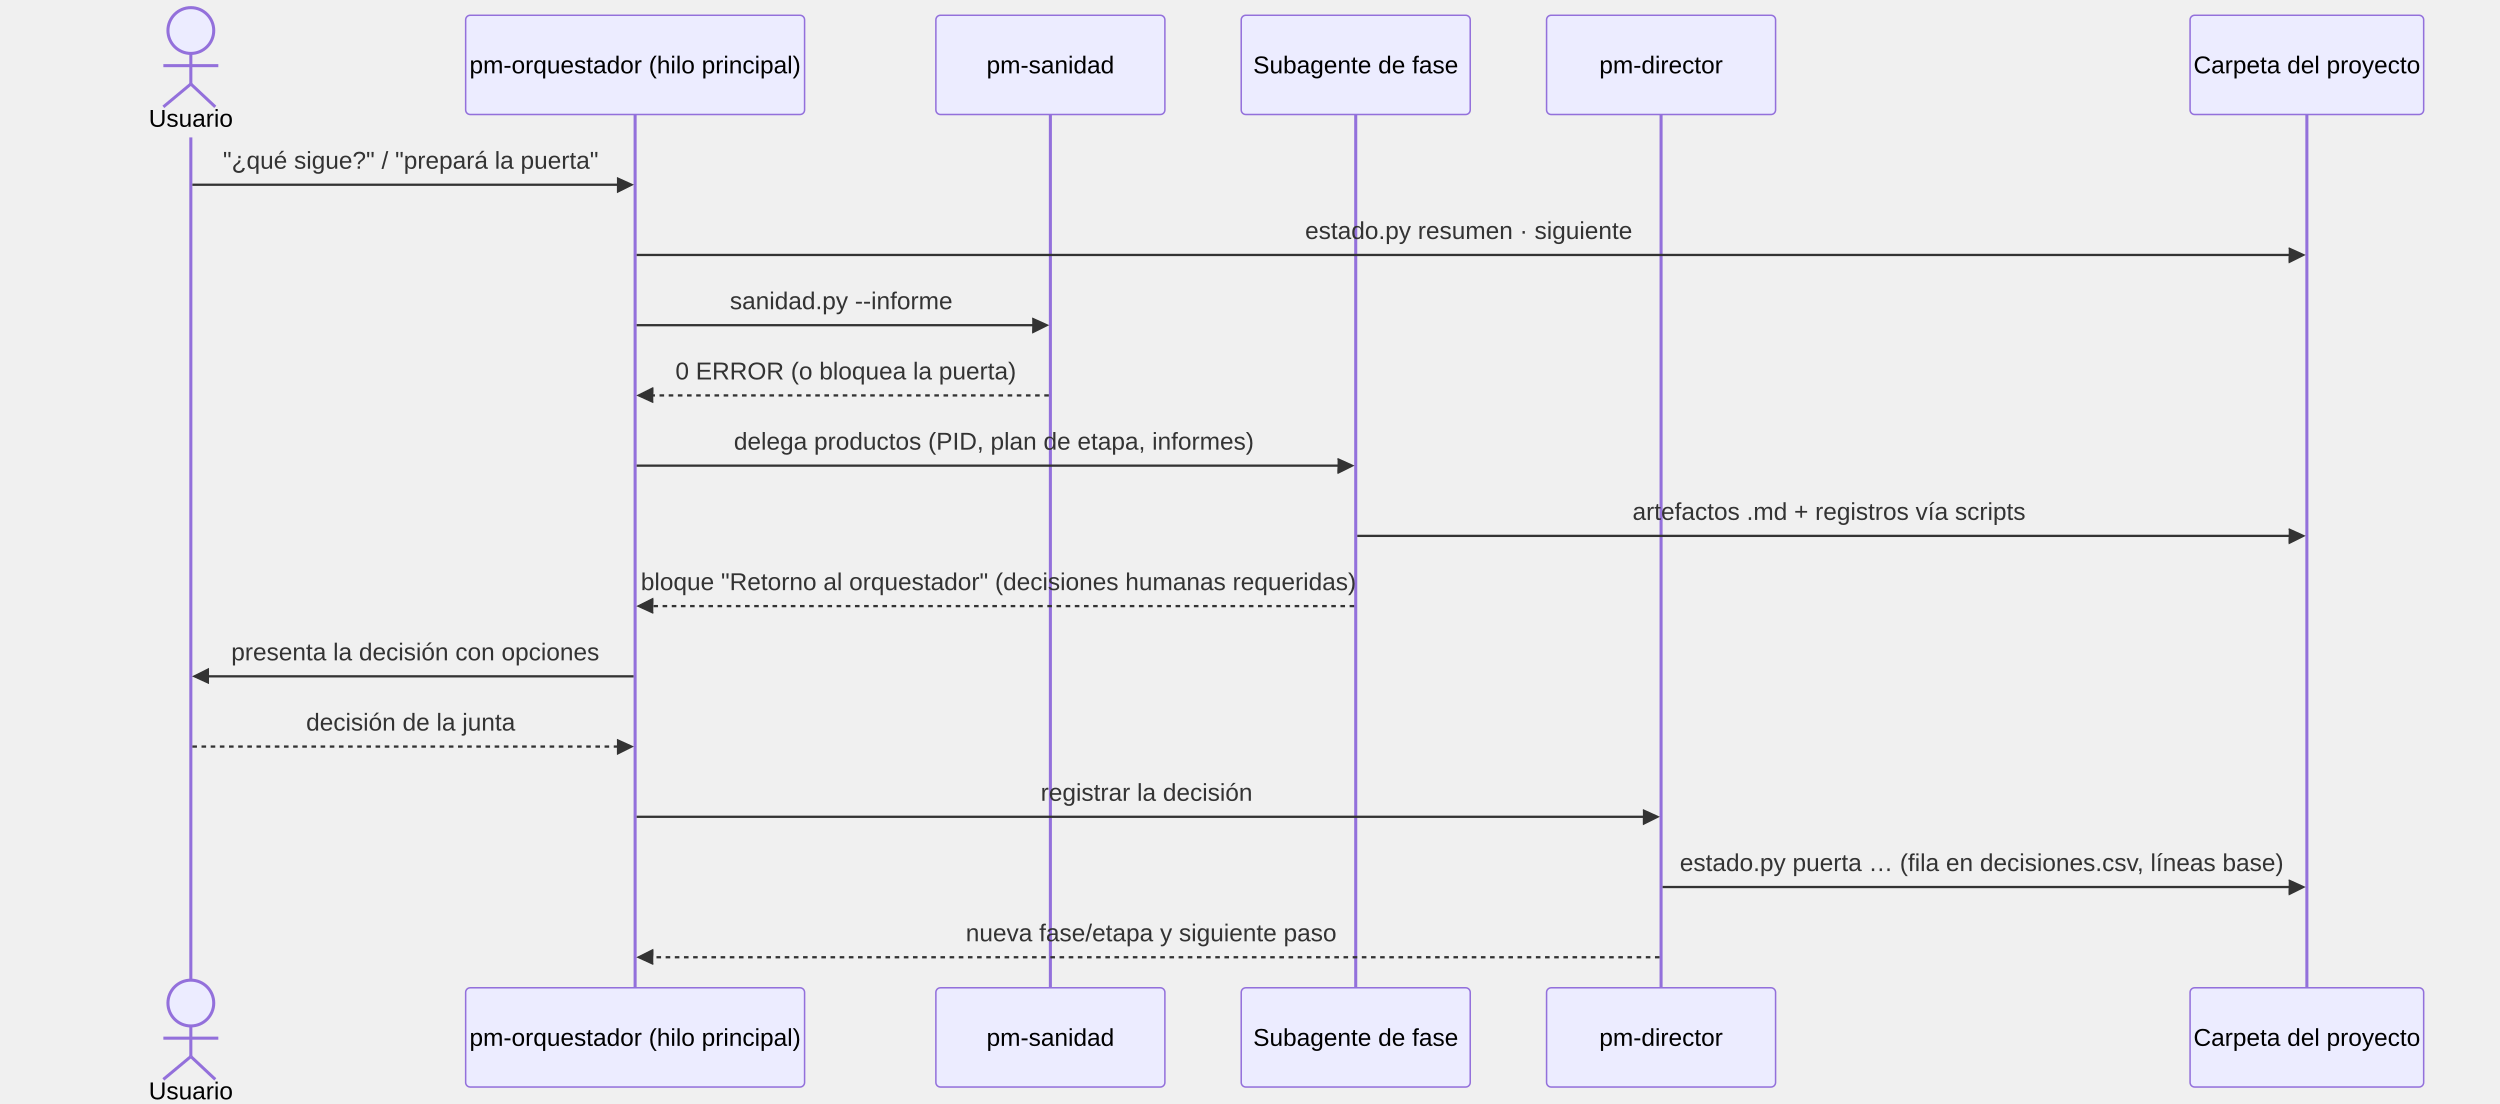
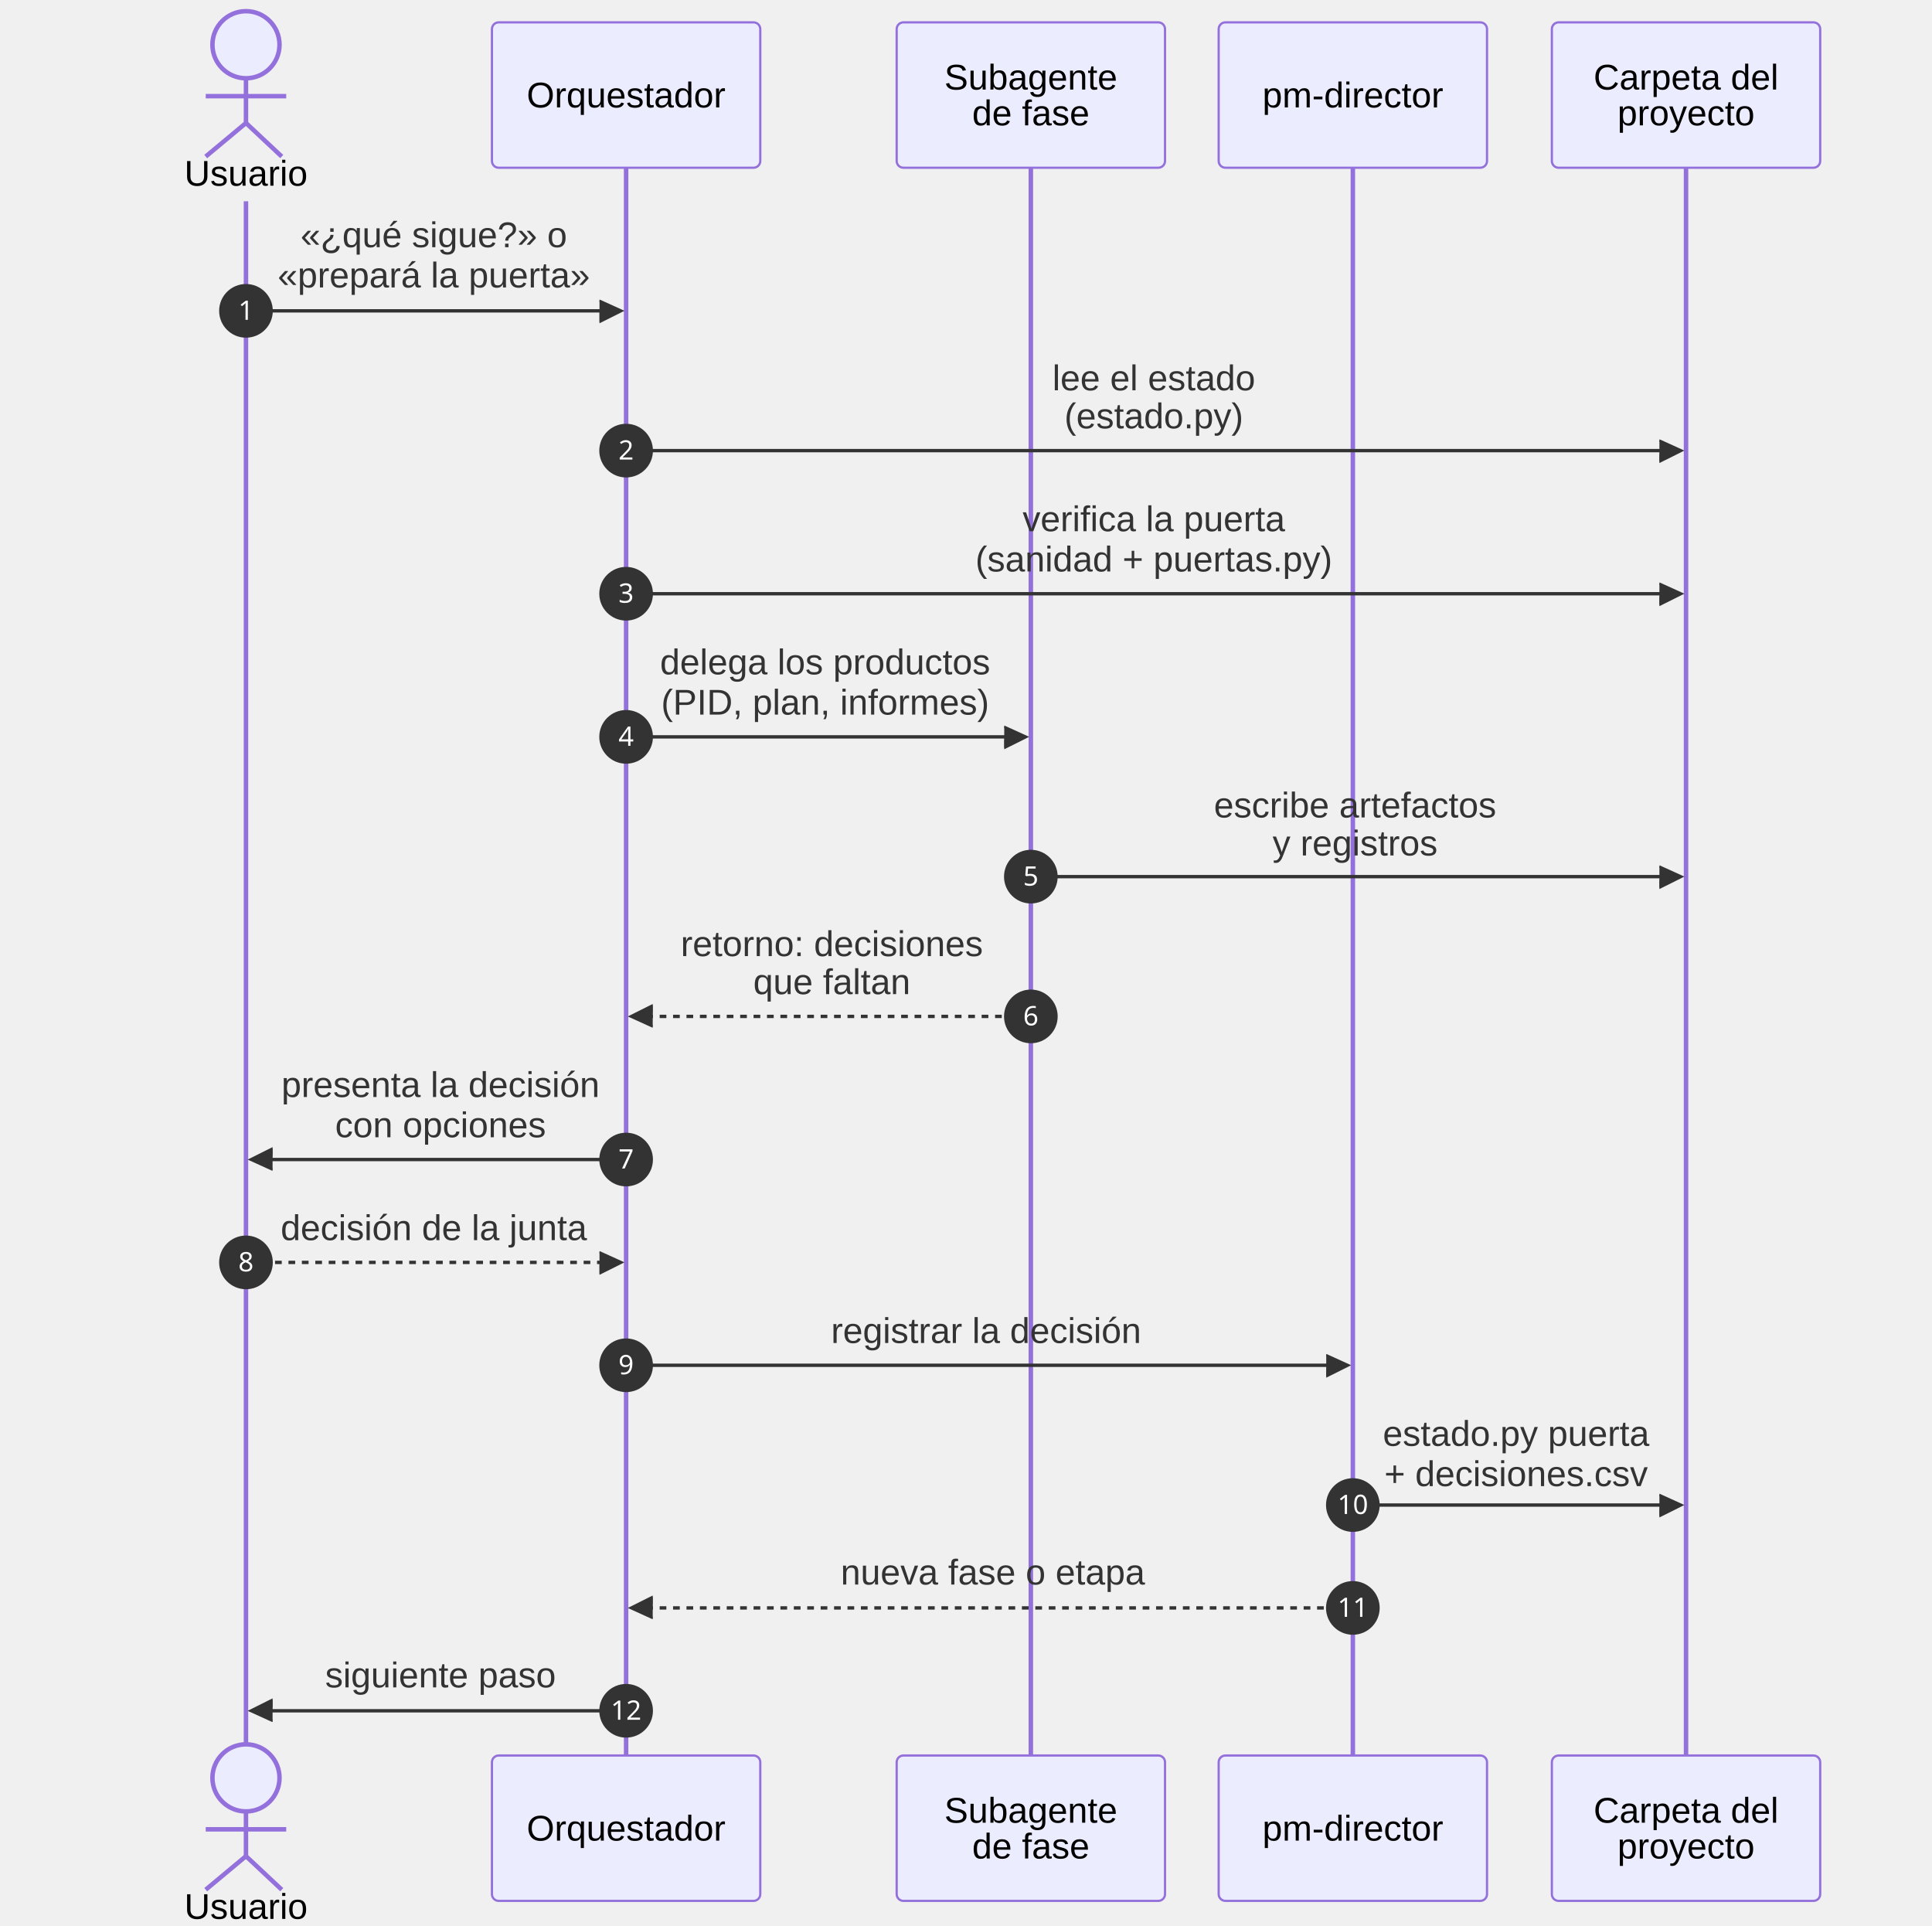
- <svg xmlns="http://www.w3.org/2000/svg" id="my-svg" width="100%" style="max-width: 1637.5px; background-color: white;" viewBox="-50 -10 1637.5 723" role="graphics-document document" aria-roledescription="sequence">
-   <g>
-     <rect x="1384.5" y="637" fill="#eaeaea" stroke="#666" width="153" height="65" name="FS" rx="3" ry="3" class="actor actor-bottom" />
-     <text x="1461" y="669.5" dominant-baseline="central" alignment-baseline="central" class="actor actor-box" style="text-anchor: middle; font-size: 16px; font-weight: 400;">
-       <tspan x="1461" dy="0">Carpeta del proyecto</tspan>
-     </text>
-   </g>
-   <g>
-     <rect x="963" y="637" fill="#eaeaea" stroke="#666" width="150" height="65" name="D" rx="3" ry="3" class="actor actor-bottom" />
-     <text x="1038" y="669.5" dominant-baseline="central" alignment-baseline="central" class="actor actor-box" style="text-anchor: middle; font-size: 16px; font-weight: 400;">
-       <tspan x="1038" dy="0">pm-director</tspan>
-     </text>
-   </g>
-   <g>
-     <rect x="763" y="637" fill="#eaeaea" stroke="#666" width="150" height="65" name="F" rx="3" ry="3" class="actor actor-bottom" />
-     <text x="838" y="669.5" dominant-baseline="central" alignment-baseline="central" class="actor actor-box" style="text-anchor: middle; font-size: 16px; font-weight: 400;">
-       <tspan x="838" dy="0">Subagente de fase</tspan>
-     </text>
-   </g>
-   <g>
-     <rect x="563" y="637" fill="#eaeaea" stroke="#666" width="150" height="65" name="SN" rx="3" ry="3" class="actor actor-bottom" />
-     <text x="638" y="669.5" dominant-baseline="central" alignment-baseline="central" class="actor actor-box" style="text-anchor: middle; font-size: 16px; font-weight: 400;">
-       <tspan x="638" dy="0">pm-sanidad</tspan>
-     </text>
-   </g>
-   <g>
-     <rect x="255" y="637" fill="#eaeaea" stroke="#666" width="222" height="65" name="O" rx="3" ry="3" class="actor actor-bottom" />
-     <text x="366" y="669.5" dominant-baseline="central" alignment-baseline="central" class="actor actor-box" style="text-anchor: middle; font-size: 16px; font-weight: 400;">
-       <tspan x="366" dy="0">pm-orquestador (hilo principal)</tspan>
+ <svg xmlns="http://www.w3.org/2000/svg" id="my-svg" width="100%" style="max-width: 864px; background-color: white;" viewBox="-50 -10 864 861" role="graphics-document document" aria-roledescription="sequence">
+   <g>
+     <rect x="644" y="775" fill="#eaeaea" stroke="#666" width="120" height="65" name="C" rx="3" ry="3" class="actor actor-bottom" />
+     <text x="704" y="807.5" dominant-baseline="central" alignment-baseline="central" class="actor actor-box" style="text-anchor: middle; font-size: 16px; font-weight: 400;">
+       <tspan x="704" dy="-8">Carpeta del</tspan>
+     </text>
+     <text x="704" y="807.5" dominant-baseline="central" alignment-baseline="central" class="actor actor-box" style="text-anchor: middle; font-size: 16px; font-weight: 400;">
+       <tspan x="704" dy="8">proyecto</tspan>
+     </text>
+   </g>
+   <g>
+     <rect x="495" y="775" fill="#eaeaea" stroke="#666" width="120" height="65" name="D" rx="3" ry="3" class="actor actor-bottom" />
+     <text x="555" y="807.5" dominant-baseline="central" alignment-baseline="central" class="actor actor-box" style="text-anchor: middle; font-size: 16px; font-weight: 400;">
+       <tspan x="555" dy="0">pm-director</tspan>
+     </text>
+   </g>
+   <g>
+     <rect x="351" y="775" fill="#eaeaea" stroke="#666" width="120" height="65" name="F" rx="3" ry="3" class="actor actor-bottom" />
+     <text x="411" y="807.5" dominant-baseline="central" alignment-baseline="central" class="actor actor-box" style="text-anchor: middle; font-size: 16px; font-weight: 400;">
+       <tspan x="411" dy="-8">Subagente</tspan>
+     </text>
+     <text x="411" y="807.5" dominant-baseline="central" alignment-baseline="central" class="actor actor-box" style="text-anchor: middle; font-size: 16px; font-weight: 400;">
+       <tspan x="411" dy="8">de fase</tspan>
+     </text>
+   </g>
+   <g>
+     <rect x="170" y="775" fill="#eaeaea" stroke="#666" width="120" height="65" name="O" rx="3" ry="3" class="actor actor-bottom" />
+     <text x="230" y="807.5" dominant-baseline="central" alignment-baseline="central" class="actor actor-box" style="text-anchor: middle; font-size: 16px; font-weight: 400;">
+       <tspan x="230" dy="0">Orquestador</tspan>
    </text>
  </g>
  <g />
  <g>
-     <line id="actor5" x1="1461" y1="65" x2="1461" y2="637" class="actor-line 200" stroke-width="0.5px" stroke="#999" name="FS" data-et="life-line" data-id="FS" />
-     <g id="root-5" data-et="participant" data-type="participant" data-id="FS">
-       <rect x="1384.5" y="0" fill="#eaeaea" stroke="#666" width="153" height="65" name="FS" rx="3" ry="3" class="actor actor-top" />
-       <text x="1461" y="32.5" dominant-baseline="central" alignment-baseline="central" class="actor actor-box" style="text-anchor: middle; font-size: 16px; font-weight: 400;">
-         <tspan x="1461" dy="0">Carpeta del proyecto</tspan>
-       </text>
-     </g>
-   </g>
-   <g>
-     <line id="actor4" x1="1038" y1="65" x2="1038" y2="637" class="actor-line 200" stroke-width="0.5px" stroke="#999" name="D" data-et="life-line" data-id="D" />
-     <g id="root-4" data-et="participant" data-type="participant" data-id="D">
-       <rect x="963" y="0" fill="#eaeaea" stroke="#666" width="150" height="65" name="D" rx="3" ry="3" class="actor actor-top" />
-       <text x="1038" y="32.5" dominant-baseline="central" alignment-baseline="central" class="actor actor-box" style="text-anchor: middle; font-size: 16px; font-weight: 400;">
-         <tspan x="1038" dy="0">pm-director</tspan>
-       </text>
-     </g>
-   </g>
-   <g>
-     <line id="actor3" x1="838" y1="65" x2="838" y2="637" class="actor-line 200" stroke-width="0.5px" stroke="#999" name="F" data-et="life-line" data-id="F" />
-     <g id="root-3" data-et="participant" data-type="participant" data-id="F">
-       <rect x="763" y="0" fill="#eaeaea" stroke="#666" width="150" height="65" name="F" rx="3" ry="3" class="actor actor-top" />
-       <text x="838" y="32.5" dominant-baseline="central" alignment-baseline="central" class="actor actor-box" style="text-anchor: middle; font-size: 16px; font-weight: 400;">
-         <tspan x="838" dy="0">Subagente de fase</tspan>
-       </text>
-     </g>
-   </g>
-   <g>
-     <line id="actor2" x1="638" y1="65" x2="638" y2="637" class="actor-line 200" stroke-width="0.5px" stroke="#999" name="SN" data-et="life-line" data-id="SN" />
-     <g id="root-2" data-et="participant" data-type="participant" data-id="SN">
-       <rect x="563" y="0" fill="#eaeaea" stroke="#666" width="150" height="65" name="SN" rx="3" ry="3" class="actor actor-top" />
-       <text x="638" y="32.5" dominant-baseline="central" alignment-baseline="central" class="actor actor-box" style="text-anchor: middle; font-size: 16px; font-weight: 400;">
-         <tspan x="638" dy="0">pm-sanidad</tspan>
-       </text>
-     </g>
-   </g>
-   <g>
-     <line id="actor1" x1="366" y1="65" x2="366" y2="637" class="actor-line 200" stroke-width="0.5px" stroke="#999" name="O" data-et="life-line" data-id="O" />
+     <line id="actor4" x1="704" y1="65" x2="704" y2="775" class="actor-line 200" stroke-width="0.5px" stroke="#999" name="C" data-et="life-line" data-id="C" />
+     <g id="root-4" data-et="participant" data-type="participant" data-id="C">
+       <rect x="644" y="0" fill="#eaeaea" stroke="#666" width="120" height="65" name="C" rx="3" ry="3" class="actor actor-top" />
+       <text x="704" y="32.5" dominant-baseline="central" alignment-baseline="central" class="actor actor-box" style="text-anchor: middle; font-size: 16px; font-weight: 400;">
+         <tspan x="704" dy="-8">Carpeta del</tspan>
+       </text>
+       <text x="704" y="32.5" dominant-baseline="central" alignment-baseline="central" class="actor actor-box" style="text-anchor: middle; font-size: 16px; font-weight: 400;">
+         <tspan x="704" dy="8">proyecto</tspan>
+       </text>
+     </g>
+   </g>
+   <g>
+     <line id="actor3" x1="555" y1="65" x2="555" y2="775" class="actor-line 200" stroke-width="0.5px" stroke="#999" name="D" data-et="life-line" data-id="D" />
+     <g id="root-3" data-et="participant" data-type="participant" data-id="D">
+       <rect x="495" y="0" fill="#eaeaea" stroke="#666" width="120" height="65" name="D" rx="3" ry="3" class="actor actor-top" />
+       <text x="555" y="32.5" dominant-baseline="central" alignment-baseline="central" class="actor actor-box" style="text-anchor: middle; font-size: 16px; font-weight: 400;">
+         <tspan x="555" dy="0">pm-director</tspan>
+       </text>
+     </g>
+   </g>
+   <g>
+     <line id="actor2" x1="411" y1="65" x2="411" y2="775" class="actor-line 200" stroke-width="0.5px" stroke="#999" name="F" data-et="life-line" data-id="F" />
+     <g id="root-2" data-et="participant" data-type="participant" data-id="F">
+       <rect x="351" y="0" fill="#eaeaea" stroke="#666" width="120" height="65" name="F" rx="3" ry="3" class="actor actor-top" />
+       <text x="411" y="32.5" dominant-baseline="central" alignment-baseline="central" class="actor actor-box" style="text-anchor: middle; font-size: 16px; font-weight: 400;">
+         <tspan x="411" dy="-8">Subagente</tspan>
+       </text>
+       <text x="411" y="32.5" dominant-baseline="central" alignment-baseline="central" class="actor actor-box" style="text-anchor: middle; font-size: 16px; font-weight: 400;">
+         <tspan x="411" dy="8">de fase</tspan>
+       </text>
+     </g>
+   </g>
+   <g>
+     <line id="actor1" x1="230" y1="65" x2="230" y2="775" class="actor-line 200" stroke-width="0.5px" stroke="#999" name="O" data-et="life-line" data-id="O" />
    <g id="root-1" data-et="participant" data-type="participant" data-id="O">
-       <rect x="255" y="0" fill="#eaeaea" stroke="#666" width="222" height="65" name="O" rx="3" ry="3" class="actor actor-top" />
-       <text x="366" y="32.5" dominant-baseline="central" alignment-baseline="central" class="actor actor-box" style="text-anchor: middle; font-size: 16px; font-weight: 400;">
-         <tspan x="366" dy="0">pm-orquestador (hilo principal)</tspan>
-       </text>
-     </g>
-   </g>
-   <g>
-     <line id="actor0" x1="75" y1="80" x2="75" y2="637" class="actor-line 200" stroke-width="0.5px" stroke="#999" name="U" data-et="life-line" data-id="U" />
+       <rect x="170" y="0" fill="#eaeaea" stroke="#666" width="120" height="65" name="O" rx="3" ry="3" class="actor actor-top" />
+       <text x="230" y="32.5" dominant-baseline="central" alignment-baseline="central" class="actor actor-box" style="text-anchor: middle; font-size: 16px; font-weight: 400;">
+         <tspan x="230" dy="0">Orquestador</tspan>
+       </text>
+     </g>
+   </g>
+   <g>
+     <line id="actor0" x1="60" y1="80" x2="60" y2="775" class="actor-line 200" stroke-width="0.5px" stroke="#999" name="U" data-et="life-line" data-id="U" />
  </g>
  <style>#my-svg{font-family:"trebuchet ms",verdana,arial,sans-serif;font-size:16px;fill:#333;}@keyframes edge-animation-frame{from{stroke-dashoffset:0;}}@keyframes dash{to{stroke-dashoffset:0;}}#my-svg .edge-animation-slow{stroke-dasharray:9,5!important;stroke-dashoffset:900;animation:dash 50s linear infinite;stroke-linecap:round;}#my-svg .edge-animation-fast{stroke-dasharray:9,5!important;stroke-dashoffset:900;animation:dash 20s linear infinite;stroke-linecap:round;}#my-svg .error-icon{fill:#552222;}#my-svg .error-text{fill:#552222;stroke:#552222;}#my-svg .edge-thickness-normal{stroke-width:1px;}#my-svg .edge-thickness-thick{stroke-width:3.5px;}#my-svg .edge-pattern-solid{stroke-dasharray:0;}#my-svg .edge-thickness-invisible{stroke-width:0;fill:none;}#my-svg .edge-pattern-dashed{stroke-dasharray:3;}#my-svg .edge-pattern-dotted{stroke-dasharray:2;}#my-svg .marker{fill:#333333;stroke:#333333;}#my-svg .marker.cross{stroke:#333333;}#my-svg svg{font-family:"trebuchet ms",verdana,arial,sans-serif;font-size:16px;}#my-svg p{margin:0;}#my-svg .actor{stroke:#9370DB;fill:#ECECFF;stroke-width:1;}#my-svg rect.actor.outer-path[data-look="neo"]{filter:drop-shadow(1px 2px 2px rgba(185, 185, 185, 1));}#my-svg rect.note[data-look="neo"]{stroke:#aaaa33;fill:#fff5ad;filter:drop-shadow(1px 2px 2px rgba(185, 185, 185, 1));}#my-svg text.actor&gt;tspan{fill:black;stroke:none;}#my-svg .actor-line{stroke:#9370DB;}#my-svg .innerArc{stroke-width:1.5;stroke-dasharray:none;}#my-svg .messageLine0{stroke-width:1.5;stroke-dasharray:none;stroke:#333;}#my-svg .messageLine1{stroke-width:1.5;stroke-dasharray:2,2;stroke:#333;}#my-svg [id$="-arrowhead"] path{fill:#333;stroke:#333;}#my-svg .sequenceNumber{fill:white;}#my-svg [id$="-sequencenumber"]{fill:#333;}#my-svg [id$="-crosshead"] path{fill:#333;stroke:#333;}#my-svg .messageText{fill:#333;stroke:none;}#my-svg .labelBox{stroke:#9370DB;fill:#ECECFF;filter:none;}#my-svg .labelText,#my-svg .labelText&gt;tspan{fill:black;stroke:none;}#my-svg .loopText,#my-svg .loopText&gt;tspan{fill:black;stroke:none;}#my-svg .sectionTitle,#my-svg .sectionTitle&gt;tspan{fill:black;stroke:none;}#my-svg .loopLine{stroke-width:2px;stroke-dasharray:2,2;stroke:#9370DB;fill:#9370DB;}#my-svg .note{stroke:#aaaa33;fill:#fff5ad;}#my-svg .noteText,#my-svg .noteText&gt;tspan{fill:black;stroke:none;font-weight:normal;}#my-svg .activation0{fill:#f4f4f4;stroke:#666;}#my-svg .activation1{fill:#f4f4f4;stroke:#666;}#my-svg .activation2{fill:#f4f4f4;stroke:#666;}#my-svg .actorPopupMenu{position:absolute;}#my-svg .actorPopupMenuPanel{position:absolute;fill:#ECECFF;box-shadow:0px 8px 16px 0px rgba(0,0,0,0.2);filter:drop-shadow(3px 5px 2px rgb(0 0 0 / 0.4));}#my-svg .actor-man circle,#my-svg line{fill:#ECECFF;stroke-width:2px;}#my-svg g rect.rect{filter:drop-shadow(1px 2px 2px rgba(185, 185, 185, 1));stroke:#9370DB;}#my-svg .node .neo-node{stroke:#9370DB;}#my-svg [data-look="neo"].node rect,#my-svg [data-look="neo"].cluster rect,#my-svg [data-look="neo"].node polygon{stroke:#9370DB;filter:drop-shadow(1px 2px 2px rgba(185, 185, 185, 1));}#my-svg [data-look="neo"].swimlane.cluster rect{filter:none;}#my-svg [data-look="neo"].node path{stroke:#9370DB;stroke-width:1px;}#my-svg [data-look="neo"].node .outer-path{filter:drop-shadow(1px 2px 2px rgba(185, 185, 185, 1));}#my-svg [data-look="neo"].node .neo-line path{stroke:#9370DB;filter:none;}#my-svg [data-look="neo"].node circle{stroke:#9370DB;filter:drop-shadow(1px 2px 2px rgba(185, 185, 185, 1));}#my-svg [data-look="neo"].node circle .state-start{fill:#000000;}#my-svg [data-look="neo"].icon-shape .icon{fill:#9370DB;filter:drop-shadow(1px 2px 2px rgba(185, 185, 185, 1));}#my-svg [data-look="neo"].icon-shape .icon-neo path{stroke:#9370DB;filter:drop-shadow(1px 2px 2px rgba(185, 185, 185, 1));}#my-svg :root{--mermaid-font-family:"trebuchet ms",verdana,arial,sans-serif;}</style>
  <g />
  <defs>
    <symbol id="my-svg-computer" width="24" height="24">
      <path transform="scale(.5)" d="M2 2v13h20v-13h-20zm18 11h-16v-9h16v9zm-10.228 6l.466-1h3.524l.467 1h-4.457zm14.228 3h-24l2-6h2.104l-1.33 4h18.45l-1.297-4h2.073l2 6zm-5-10h-14v-7h14v7z" />
    </symbol>
  </defs>
  <defs>
    <symbol id="my-svg-database" fill-rule="evenodd" clip-rule="evenodd">
      <path transform="scale(.5)" d="M12.258.001l.256.004.255.005.253.008.251.01.249.012.247.015.246.016.242.019.241.02.239.023.236.024.233.027.231.028.229.031.225.032.223.034.22.036.217.038.214.04.211.041.208.043.205.045.201.046.198.048.194.05.191.051.187.053.183.054.18.056.175.057.172.059.168.06.163.061.16.063.155.064.15.066.074.033.073.033.071.034.07.034.069.035.068.035.067.035.066.035.064.036.064.036.062.036.06.036.06.037.058.037.058.037.055.038.055.038.053.038.052.038.051.039.05.039.048.039.047.039.045.04.044.04.043.04.041.04.04.041.039.041.037.041.036.041.034.041.033.042.032.042.03.042.029.042.027.042.026.043.024.043.023.043.021.043.02.043.018.044.017.043.015.044.013.044.012.044.011.045.009.044.007.045.006.045.004.045.002.045.001.045v17l-.001.045-.002.045-.004.045-.006.045-.007.045-.009.044-.011.045-.012.044-.013.044-.015.044-.017.043-.018.044-.02.043-.021.043-.023.043-.024.043-.026.043-.027.042-.029.042-.03.042-.032.042-.033.042-.034.041-.036.041-.037.041-.039.041-.04.041-.041.04-.043.04-.044.04-.045.04-.047.039-.048.039-.05.039-.051.039-.052.038-.053.038-.055.038-.055.038-.058.037-.058.037-.06.037-.06.036-.062.036-.064.036-.064.036-.066.035-.067.035-.068.035-.069.035-.07.034-.071.034-.073.033-.074.033-.15.066-.155.064-.16.063-.163.061-.168.06-.172.059-.175.057-.18.056-.183.054-.187.053-.191.051-.194.05-.198.048-.201.046-.205.045-.208.043-.211.041-.214.04-.217.038-.22.036-.223.034-.225.032-.229.031-.231.028-.233.027-.236.024-.239.023-.241.02-.242.019-.246.016-.247.015-.249.012-.251.01-.253.008-.255.005-.256.004-.258.001-.258-.001-.256-.004-.255-.005-.253-.008-.251-.01-.249-.012-.247-.015-.245-.016-.243-.019-.241-.02-.238-.023-.236-.024-.234-.027-.231-.028-.228-.031-.226-.032-.223-.034-.22-.036-.217-.038-.214-.04-.211-.041-.208-.043-.204-.045-.201-.046-.198-.048-.195-.05-.19-.051-.187-.053-.184-.054-.179-.056-.176-.057-.172-.059-.167-.06-.164-.061-.159-.063-.155-.064-.151-.066-.074-.033-.072-.033-.072-.034-.07-.034-.069-.035-.068-.035-.067-.035-.066-.035-.064-.036-.063-.036-.062-.036-.061-.036-.06-.037-.058-.037-.057-.037-.056-.038-.055-.038-.053-.038-.052-.038-.051-.039-.049-.039-.049-.039-.046-.039-.046-.04-.044-.04-.043-.04-.041-.04-.04-.041-.039-.041-.037-.041-.036-.041-.034-.041-.033-.042-.032-.042-.03-.042-.029-.042-.027-.042-.026-.043-.024-.043-.023-.043-.021-.043-.02-.043-.018-.044-.017-.043-.015-.044-.013-.044-.012-.044-.011-.045-.009-.044-.007-.045-.006-.045-.004-.045-.002-.045-.001-.045v-17l.001-.045.002-.045.004-.045.006-.045.007-.045.009-.044.011-.045.012-.044.013-.044.015-.044.017-.043.018-.044.02-.043.021-.043.023-.043.024-.043.026-.043.027-.042.029-.042.03-.042.032-.042.033-.042.034-.041.036-.041.037-.041.039-.041.04-.041.041-.04.043-.04.044-.04.046-.04.046-.039.049-.039.049-.039.051-.039.052-.038.053-.038.055-.038.056-.038.057-.037.058-.037.06-.037.061-.036.062-.036.063-.036.064-.036.066-.035.067-.035.068-.035.069-.035.07-.034.072-.034.072-.033.074-.033.151-.066.155-.064.159-.063.164-.061.167-.06.172-.059.176-.057.179-.056.184-.054.187-.053.19-.051.195-.05.198-.048.201-.046.204-.045.208-.043.211-.041.214-.04.217-.038.22-.036.223-.034.226-.032.228-.031.231-.028.234-.027.236-.024.238-.023.241-.02.243-.019.245-.016.247-.015.249-.012.251-.01.253-.008.255-.005.256-.004.258-.001.258.001zm-9.258 20.499v.01l.001.021.003.021.004.022.005.021.006.022.007.022.009.023.01.022.011.023.012.023.013.023.015.023.016.024.017.023.018.024.019.024.021.024.022.025.023.024.024.025.052.049.056.05.061.051.066.051.07.051.075.051.079.052.084.052.088.052.092.052.097.052.102.051.105.052.11.052.114.051.119.051.123.051.127.05.131.05.135.05.139.048.144.049.147.047.152.047.155.047.16.045.163.045.167.043.171.043.176.041.178.041.183.039.187.039.19.037.194.035.197.035.202.033.204.031.209.03.212.029.216.027.219.025.222.024.226.021.23.02.233.018.236.016.24.015.243.012.246.01.249.008.253.005.256.004.259.001.26-.001.257-.004.254-.005.25-.008.247-.011.244-.012.241-.014.237-.016.233-.018.231-.021.226-.021.224-.024.22-.026.216-.027.212-.028.21-.031.205-.031.202-.034.198-.034.194-.036.191-.037.187-.039.183-.04.179-.04.175-.042.172-.043.168-.044.163-.045.16-.046.155-.046.152-.047.148-.048.143-.049.139-.049.136-.05.131-.05.126-.05.123-.051.118-.052.114-.051.11-.052.106-.052.101-.052.096-.052.092-.052.088-.053.083-.051.079-.052.074-.052.07-.051.065-.051.06-.051.056-.05.051-.05.023-.024.023-.025.021-.024.02-.024.019-.024.018-.024.017-.024.015-.023.014-.024.013-.023.012-.023.01-.023.01-.022.008-.022.006-.022.006-.022.004-.022.004-.021.001-.021.001-.021v-4.127l-.077.055-.08.053-.083.054-.085.053-.087.052-.09.052-.093.051-.095.05-.097.05-.1.049-.102.049-.105.048-.106.047-.109.047-.111.046-.114.045-.115.045-.118.044-.12.043-.122.042-.124.042-.126.041-.128.04-.13.04-.132.038-.134.038-.135.037-.138.037-.139.035-.142.035-.143.034-.144.033-.147.032-.148.031-.15.03-.151.03-.153.029-.154.027-.156.027-.158.026-.159.025-.161.024-.162.023-.163.022-.165.021-.166.02-.167.019-.169.018-.169.017-.171.016-.173.015-.173.014-.175.013-.175.012-.177.011-.178.01-.179.008-.179.008-.181.006-.182.005-.182.004-.184.003-.184.002h-.37l-.184-.002-.184-.003-.182-.004-.182-.005-.181-.006-.179-.008-.179-.008-.178-.01-.176-.011-.176-.012-.175-.013-.173-.014-.172-.015-.171-.016-.17-.017-.169-.018-.167-.019-.166-.02-.165-.021-.163-.022-.162-.023-.161-.024-.159-.025-.157-.026-.156-.027-.155-.027-.153-.029-.151-.03-.15-.03-.148-.031-.146-.032-.145-.033-.143-.034-.141-.035-.14-.035-.137-.037-.136-.037-.134-.038-.132-.038-.13-.04-.128-.04-.126-.041-.124-.042-.122-.042-.12-.044-.117-.043-.116-.045-.113-.045-.112-.046-.109-.047-.106-.047-.105-.048-.102-.049-.1-.049-.097-.05-.095-.05-.093-.052-.09-.051-.087-.052-.085-.053-.083-.054-.08-.054-.077-.054v4.127zm0-5.654v.011l.001.021.003.021.004.021.005.022.006.022.007.022.009.022.01.022.011.023.012.023.013.023.015.024.016.023.017.024.018.024.019.024.021.024.022.024.023.025.024.024.052.05.056.05.061.05.066.051.07.051.075.052.079.051.084.052.088.052.092.052.097.052.102.052.105.052.11.051.114.051.119.052.123.05.127.051.131.05.135.049.139.049.144.048.147.048.152.047.155.046.16.045.163.045.167.044.171.042.176.042.178.04.183.04.187.038.19.037.194.036.197.034.202.033.204.032.209.03.212.028.216.027.219.025.222.024.226.022.23.02.233.018.236.016.24.014.243.012.246.01.249.008.253.006.256.003.259.001.26-.001.257-.003.254-.006.25-.008.247-.01.244-.012.241-.015.237-.016.233-.018.231-.02.226-.022.224-.024.22-.025.216-.027.212-.029.21-.03.205-.032.202-.033.198-.035.194-.036.191-.037.187-.039.183-.039.179-.041.175-.042.172-.043.168-.044.163-.045.16-.045.155-.047.152-.047.148-.048.143-.048.139-.05.136-.049.131-.05.126-.051.123-.051.118-.051.114-.052.11-.052.106-.052.101-.052.096-.052.092-.052.088-.052.083-.052.079-.052.074-.051.07-.052.065-.051.06-.05.056-.051.051-.049.023-.025.023-.024.021-.025.02-.024.019-.024.018-.024.017-.024.015-.023.014-.023.013-.024.012-.022.01-.023.01-.023.008-.022.006-.022.006-.022.004-.021.004-.022.001-.021.001-.021v-4.139l-.077.054-.08.054-.083.054-.085.052-.087.053-.09.051-.093.051-.095.051-.097.05-.1.049-.102.049-.105.048-.106.047-.109.047-.111.046-.114.045-.115.044-.118.044-.12.044-.122.042-.124.042-.126.041-.128.04-.13.039-.132.039-.134.038-.135.037-.138.036-.139.036-.142.035-.143.033-.144.033-.147.033-.148.031-.15.03-.151.03-.153.028-.154.028-.156.027-.158.026-.159.025-.161.024-.162.023-.163.022-.165.021-.166.02-.167.019-.169.018-.169.017-.171.016-.173.015-.173.014-.175.013-.175.012-.177.011-.178.009-.179.009-.179.007-.181.007-.182.005-.182.004-.184.003-.184.002h-.37l-.184-.002-.184-.003-.182-.004-.182-.005-.181-.007-.179-.007-.179-.009-.178-.009-.176-.011-.176-.012-.175-.013-.173-.014-.172-.015-.171-.016-.17-.017-.169-.018-.167-.019-.166-.02-.165-.021-.163-.022-.162-.023-.161-.024-.159-.025-.157-.026-.156-.027-.155-.028-.153-.028-.151-.03-.15-.03-.148-.031-.146-.033-.145-.033-.143-.033-.141-.035-.14-.036-.137-.036-.136-.037-.134-.038-.132-.039-.13-.039-.128-.04-.126-.041-.124-.042-.122-.043-.12-.043-.117-.044-.116-.044-.113-.046-.112-.046-.109-.046-.106-.047-.105-.048-.102-.049-.1-.049-.097-.05-.095-.051-.093-.051-.09-.051-.087-.053-.085-.052-.083-.054-.08-.054-.077-.054v4.139zm0-5.666v.011l.001.02.003.022.004.021.005.022.006.021.007.022.009.023.01.022.011.023.012.023.013.023.015.023.016.024.017.024.018.023.019.024.021.025.022.024.023.024.024.025.052.05.056.05.061.05.066.051.07.051.075.052.079.051.084.052.088.052.092.052.097.052.102.052.105.051.11.052.114.051.119.051.123.051.127.05.131.05.135.05.139.049.144.048.147.048.152.047.155.046.16.045.163.045.167.043.171.043.176.042.178.04.183.04.187.038.19.037.194.036.197.034.202.033.204.032.209.03.212.028.216.027.219.025.222.024.226.021.23.02.233.018.236.017.24.014.243.012.246.01.249.008.253.006.256.003.259.001.26-.001.257-.003.254-.006.25-.008.247-.01.244-.013.241-.014.237-.016.233-.018.231-.02.226-.022.224-.024.22-.025.216-.027.212-.029.21-.03.205-.032.202-.033.198-.035.194-.036.191-.037.187-.039.183-.039.179-.041.175-.042.172-.043.168-.044.163-.045.16-.045.155-.047.152-.047.148-.048.143-.049.139-.049.136-.049.131-.051.126-.05.123-.051.118-.052.114-.051.11-.052.106-.052.101-.052.096-.052.092-.052.088-.052.083-.052.079-.052.074-.052.07-.051.065-.051.06-.051.056-.05.051-.049.023-.025.023-.025.021-.024.02-.024.019-.024.018-.024.017-.024.015-.023.014-.024.013-.023.012-.023.01-.022.01-.023.008-.022.006-.022.006-.022.004-.022.004-.021.001-.021.001-.021v-4.153l-.077.054-.08.054-.083.053-.085.053-.087.053-.09.051-.093.051-.095.051-.097.05-.1.049-.102.048-.105.048-.106.048-.109.046-.111.046-.114.046-.115.044-.118.044-.12.043-.122.043-.124.042-.126.041-.128.04-.13.039-.132.039-.134.038-.135.037-.138.036-.139.036-.142.034-.143.034-.144.033-.147.032-.148.032-.15.03-.151.03-.153.028-.154.028-.156.027-.158.026-.159.024-.161.024-.162.023-.163.023-.165.021-.166.02-.167.019-.169.018-.169.017-.171.016-.173.015-.173.014-.175.013-.175.012-.177.01-.178.01-.179.009-.179.007-.181.006-.182.006-.182.004-.184.003-.184.001-.185.001-.185-.001-.184-.001-.184-.003-.182-.004-.182-.006-.181-.006-.179-.007-.179-.009-.178-.01-.176-.01-.176-.012-.175-.013-.173-.014-.172-.015-.171-.016-.17-.017-.169-.018-.167-.019-.166-.02-.165-.021-.163-.023-.162-.023-.161-.024-.159-.024-.157-.026-.156-.027-.155-.028-.153-.028-.151-.03-.15-.03-.148-.032-.146-.032-.145-.033-.143-.034-.141-.034-.14-.036-.137-.036-.136-.037-.134-.038-.132-.039-.13-.039-.128-.041-.126-.041-.124-.041-.122-.043-.12-.043-.117-.044-.116-.044-.113-.046-.112-.046-.109-.046-.106-.048-.105-.048-.102-.048-.1-.05-.097-.049-.095-.051-.093-.051-.09-.052-.087-.052-.085-.053-.083-.053-.08-.054-.077-.054v4.153zm8.74-8.179l-.257.004-.254.005-.25.008-.247.011-.244.012-.241.014-.237.016-.233.018-.231.021-.226.022-.224.023-.22.026-.216.027-.212.028-.21.031-.205.032-.202.033-.198.034-.194.036-.191.038-.187.038-.183.04-.179.041-.175.042-.172.043-.168.043-.163.045-.16.046-.155.046-.152.048-.148.048-.143.048-.139.049-.136.05-.131.05-.126.051-.123.051-.118.051-.114.052-.11.052-.106.052-.101.052-.096.052-.092.052-.088.052-.083.052-.079.052-.074.051-.07.052-.065.051-.06.05-.056.05-.051.05-.023.025-.023.024-.021.024-.02.025-.019.024-.018.024-.017.023-.015.024-.014.023-.013.023-.012.023-.01.023-.01.022-.008.022-.006.023-.006.021-.004.022-.004.021-.001.021-.001.021.001.021.001.021.004.021.004.022.006.021.006.023.008.022.01.022.01.023.012.023.013.023.014.023.015.024.017.023.018.024.019.024.02.025.021.024.023.024.023.025.051.05.056.05.06.05.065.051.07.052.074.051.079.052.083.052.088.052.092.052.096.052.101.052.106.052.11.052.114.052.118.051.123.051.126.051.131.05.136.05.139.049.143.048.148.048.152.048.155.046.16.046.163.045.168.043.172.043.175.042.179.041.183.04.187.038.191.038.194.036.198.034.202.033.205.032.21.031.212.028.216.027.22.026.224.023.226.022.231.021.233.018.237.016.241.014.244.012.247.011.25.008.254.005.257.004.26.001.26-.001.257-.004.254-.005.25-.008.247-.011.244-.012.241-.014.237-.016.233-.018.231-.021.226-.022.224-.023.22-.026.216-.027.212-.028.21-.031.205-.032.202-.033.198-.034.194-.036.191-.038.187-.038.183-.04.179-.041.175-.042.172-.043.168-.043.163-.045.16-.046.155-.046.152-.048.148-.048.143-.048.139-.049.136-.05.131-.05.126-.051.123-.051.118-.051.114-.052.11-.052.106-.052.101-.052.096-.052.092-.052.088-.052.083-.052.079-.052.074-.051.07-.052.065-.051.06-.05.056-.05.051-.05.023-.025.023-.024.021-.024.02-.025.019-.024.018-.024.017-.023.015-.024.014-.023.013-.023.012-.023.01-.023.01-.022.008-.022.006-.023.006-.021.004-.022.004-.021.001-.021.001-.021-.001-.021-.001-.021-.004-.021-.004-.022-.006-.021-.006-.023-.008-.022-.01-.022-.01-.023-.012-.023-.013-.023-.014-.023-.015-.024-.017-.023-.018-.024-.019-.024-.02-.025-.021-.024-.023-.024-.023-.025-.051-.05-.056-.05-.06-.05-.065-.051-.07-.052-.074-.051-.079-.052-.083-.052-.088-.052-.092-.052-.096-.052-.101-.052-.106-.052-.11-.052-.114-.052-.118-.051-.123-.051-.126-.051-.131-.05-.136-.05-.139-.049-.143-.048-.148-.048-.152-.048-.155-.046-.16-.046-.163-.045-.168-.043-.172-.043-.175-.042-.179-.041-.183-.04-.187-.038-.191-.038-.194-.036-.198-.034-.202-.033-.205-.032-.21-.031-.212-.028-.216-.027-.22-.026-.224-.023-.226-.022-.231-.021-.233-.018-.237-.016-.241-.014-.244-.012-.247-.011-.25-.008-.254-.005-.257-.004-.26-.001-.26.001z" />
    </symbol>
  </defs>
  <defs>
    <symbol id="my-svg-clock" width="24" height="24">
      <path transform="scale(.5)" d="M12 2c5.514 0 10 4.486 10 10s-4.486 10-10 10-10-4.486-10-10 4.486-10 10-10zm0-2c-6.627 0-12 5.373-12 12s5.373 12 12 12 12-5.373 12-12-5.373-12-12-12zm5.848 12.459c.202.038.202.333.001.372-1.907.361-6.045 1.111-6.547 1.111-.719 0-1.301-.582-1.301-1.301 0-.512.77-5.447 1.125-7.445.034-.192.312-.181.343.014l.985 6.238 5.394 1.011z" />
    </symbol>
  </defs>
  <defs>
    <marker id="my-svg-arrowhead" refX="7.9" refY="5" markerUnits="userSpaceOnUse" markerWidth="12" markerHeight="12" orient="auto-start-reverse">
      <path d="M -1 0 L 10 5 L 0 10 z" />
    </marker>
  </defs>
  <defs>
    <marker id="my-svg-crosshead" markerWidth="15" markerHeight="8" orient="auto" refX="4" refY="4.5">
      <path fill="none" stroke="#000000" stroke-width="1pt" d="M 1,2 L 6,7 M 6,2 L 1,7" style="stroke-dasharray: 0, 0;" />
    </marker>
  </defs>
  <defs>
    <marker id="my-svg-filled-head" refX="15.5" refY="7" markerWidth="20" markerHeight="28" orient="auto">
      <path d="M 18,7 L9,13 L14,7 L9,1 Z" />
    </marker>
  </defs>
  <defs>
    <marker id="my-svg-sequencenumber" refX="15" refY="15" markerWidth="60" markerHeight="40" orient="auto">
      <circle cx="15" cy="15" r="6" />
    </marker>
  </defs>
  <defs>
    <marker id="my-svg-solidTopArrowHead" refX="7.9" refY="7.25" markerUnits="userSpaceOnUse" markerWidth="12" markerHeight="12" orient="auto-start-reverse">
      <path d="M 0 0 L 10 8 L 0 8 z" />
    </marker>
  </defs>
  <defs>
    <marker id="my-svg-solidBottomArrowHead" refX="7.9" refY="0.75" markerUnits="userSpaceOnUse" markerWidth="12" markerHeight="12" orient="auto-start-reverse">
      <path d="M 0 0 L 10 0 L 0 8 z" />
    </marker>
  </defs>
  <defs>
    <marker id="my-svg-stickTopArrowHead" refX="7.5" refY="7" markerUnits="userSpaceOnUse" markerWidth="12" markerHeight="12" orient="auto-start-reverse">
      <path d="M 0 0 L 7 7" stroke="black" stroke-width="1.5" fill="none" />
    </marker>
  </defs>
  <defs>
    <marker id="my-svg-stickBottomArrowHead" refX="7.5" refY="0" markerUnits="userSpaceOnUse" markerWidth="12" markerHeight="12" orient="auto-start-reverse">
      <path d="M 0 7 L 7 0" stroke="black" stroke-width="1.5" fill="none" />
    </marker>
  </defs>
  <g class="actor-man actor-top" name="U" data-et="participant" data-type="actor" data-id="U" style="stroke: rgb(147, 112, 219);">
-     <line id="actor-man-torso0" x1="75" y1="25" x2="75" y2="45" />
-     <line id="actor-man-arms0" x1="57" y1="33" x2="93" y2="33" />
-     <line x1="57" y1="60" x2="75" y2="45" />
-     <line x1="75" y1="45" x2="91" y2="60" />
-     <circle cx="75" cy="10" r="15" width="150" height="65" />
-     <text x="75" y="67.5" dominant-baseline="central" alignment-baseline="central" class="actor actor-man" style="text-anchor: middle; font-size: 16px; font-weight: 400;">
-       <tspan x="75" dy="0">Usuario</tspan>
-     </text>
-   </g>
-   <text x="219" y="80" text-anchor="middle" dominant-baseline="middle" alignment-baseline="middle" class="messageText" dy="1em" style="font-size: 16px; font-weight: 400;">"¿qué sigue?" / "prepará la puerta"</text>
-   <line x1="76" y1="111" x2="362" y2="111" class="messageLine0" data-et="message" data-id="i0" data-from="U" data-to="O" stroke-width="2" stroke="none" marker-end="url(#my-svg-arrowhead)" style="fill: none;" />
-   <text x="912" y="126" text-anchor="middle" dominant-baseline="middle" alignment-baseline="middle" class="messageText" dy="1em" style="font-size: 16px; font-weight: 400;">estado.py resumen · siguiente</text>
-   <line x1="367" y1="157" x2="1457" y2="157" class="messageLine0" data-et="message" data-id="i1" data-from="O" data-to="FS" stroke-width="2" stroke="none" marker-end="url(#my-svg-arrowhead)" style="fill: none;" />
-   <text x="501" y="172" text-anchor="middle" dominant-baseline="middle" alignment-baseline="middle" class="messageText" dy="1em" style="font-size: 16px; font-weight: 400;">sanidad.py --informe</text>
-   <line x1="367" y1="203" x2="634" y2="203" class="messageLine0" data-et="message" data-id="i2" data-from="O" data-to="SN" stroke-width="2" stroke="none" marker-end="url(#my-svg-arrowhead)" style="fill: none;" />
-   <text x="504" y="218" text-anchor="middle" dominant-baseline="middle" alignment-baseline="middle" class="messageText" dy="1em" style="font-size: 16px; font-weight: 400;">0 ERROR (o bloquea la puerta)</text>
-   <line x1="637" y1="249" x2="370" y2="249" class="messageLine1" data-et="message" data-id="i3" data-from="SN" data-to="O" stroke-width="2" stroke="none" marker-end="url(#my-svg-arrowhead)" style="stroke-dasharray: 3, 3; fill: none;" />
-   <text x="601" y="264" text-anchor="middle" dominant-baseline="middle" alignment-baseline="middle" class="messageText" dy="1em" style="font-size: 16px; font-weight: 400;">delega productos (PID, plan de etapa, informes)</text>
-   <line x1="367" y1="295" x2="834" y2="295" class="messageLine0" data-et="message" data-id="i4" data-from="O" data-to="F" stroke-width="2" stroke="none" marker-end="url(#my-svg-arrowhead)" style="fill: none;" />
-   <text x="1148" y="310" text-anchor="middle" dominant-baseline="middle" alignment-baseline="middle" class="messageText" dy="1em" style="font-size: 16px; font-weight: 400;">artefactos .md + registros vía scripts</text>
-   <line x1="839" y1="341" x2="1457" y2="341" class="messageLine0" data-et="message" data-id="i5" data-from="F" data-to="FS" stroke-width="2" stroke="none" marker-end="url(#my-svg-arrowhead)" style="fill: none;" />
-   <text x="604" y="356" text-anchor="middle" dominant-baseline="middle" alignment-baseline="middle" class="messageText" dy="1em" style="font-size: 16px; font-weight: 400;">bloque "Retorno al orquestador" (decisiones humanas requeridas)</text>
-   <line x1="837" y1="387" x2="370" y2="387" class="messageLine1" data-et="message" data-id="i6" data-from="F" data-to="O" stroke-width="2" stroke="none" marker-end="url(#my-svg-arrowhead)" style="stroke-dasharray: 3, 3; fill: none;" />
-   <text x="222" y="402" text-anchor="middle" dominant-baseline="middle" alignment-baseline="middle" class="messageText" dy="1em" style="font-size: 16px; font-weight: 400;">presenta la decisión con opciones</text>
-   <line x1="365" y1="433" x2="79" y2="433" class="messageLine0" data-et="message" data-id="i7" data-from="O" data-to="U" stroke-width="2" stroke="none" marker-end="url(#my-svg-arrowhead)" style="fill: none;" />
-   <text x="219" y="448" text-anchor="middle" dominant-baseline="middle" alignment-baseline="middle" class="messageText" dy="1em" style="font-size: 16px; font-weight: 400;">decisión de la junta</text>
-   <line x1="76" y1="479" x2="362" y2="479" class="messageLine1" data-et="message" data-id="i8" data-from="U" data-to="O" stroke-width="2" stroke="none" marker-end="url(#my-svg-arrowhead)" style="stroke-dasharray: 3, 3; fill: none;" />
-   <text x="701" y="494" text-anchor="middle" dominant-baseline="middle" alignment-baseline="middle" class="messageText" dy="1em" style="font-size: 16px; font-weight: 400;">registrar la decisión</text>
-   <line x1="367" y1="525" x2="1034" y2="525" class="messageLine0" data-et="message" data-id="i9" data-from="O" data-to="D" stroke-width="2" stroke="none" marker-end="url(#my-svg-arrowhead)" style="fill: none;" />
-   <text x="1248" y="540" text-anchor="middle" dominant-baseline="middle" alignment-baseline="middle" class="messageText" dy="1em" style="font-size: 16px; font-weight: 400;">estado.py puerta … (fila en decisiones.csv, líneas base)</text>
-   <line x1="1039" y1="571" x2="1457" y2="571" class="messageLine0" data-et="message" data-id="i10" data-from="D" data-to="FS" stroke-width="2" stroke="none" marker-end="url(#my-svg-arrowhead)" style="fill: none;" />
-   <text x="704" y="586" text-anchor="middle" dominant-baseline="middle" alignment-baseline="middle" class="messageText" dy="1em" style="font-size: 16px; font-weight: 400;">nueva fase/etapa y siguiente paso</text>
-   <line x1="1037" y1="617" x2="370" y2="617" class="messageLine1" data-et="message" data-id="i11" data-from="D" data-to="O" stroke-width="2" stroke="none" marker-end="url(#my-svg-arrowhead)" style="stroke-dasharray: 3, 3; fill: none;" />
+     <line id="actor-man-torso0" x1="60" y1="25" x2="60" y2="45" />
+     <line id="actor-man-arms0" x1="42" y1="33" x2="78" y2="33" />
+     <line x1="42" y1="60" x2="60" y2="45" />
+     <line x1="60" y1="45" x2="76" y2="60" />
+     <circle cx="60" cy="10" r="15" width="120" height="65" />
+     <text x="60" y="67.5" dominant-baseline="central" alignment-baseline="central" class="actor actor-man" style="text-anchor: middle; font-size: 16px; font-weight: 400;">
+       <tspan x="60" dy="0">Usuario</tspan>
+     </text>
+   </g>
+   <text x="144" y="80" text-anchor="middle" dominant-baseline="middle" alignment-baseline="middle" class="messageText" dy="1em" style="font-size: 16px; font-weight: 400;">«¿qué sigue?» o</text>
+   <text x="144" y="98" text-anchor="middle" dominant-baseline="middle" alignment-baseline="middle" class="messageText" dy="1em" style="font-size: 16px; font-weight: 400;">«prepará la puerta»</text>
+   <line x1="67" y1="129" x2="226" y2="129" class="messageLine0" data-et="message" data-id="i1" data-from="U" data-to="O" stroke-width="2" stroke="none" marker-end="url(#my-svg-arrowhead)" style="fill: none;" />
+   <line x1="60" y1="129" x2="60" y2="129" stroke-width="0" marker-start="url(#my-svg-sequencenumber)" />
+   <text x="60" y="133" font-family="sans-serif" font-size="12px" text-anchor="middle" class="sequenceNumber">1</text>
+   <text x="466" y="144" text-anchor="middle" dominant-baseline="middle" alignment-baseline="middle" class="messageText" dy="1em" style="font-size: 16px; font-weight: 400;">lee el estado</text>
+   <text x="466" y="161" text-anchor="middle" dominant-baseline="middle" alignment-baseline="middle" class="messageText" dy="1em" style="font-size: 16px; font-weight: 400;">(estado.py)</text>
+   <line x1="237" y1="191.5" x2="700" y2="191.5" class="messageLine0" data-et="message" data-id="i2" data-from="O" data-to="C" stroke-width="2" stroke="none" marker-end="url(#my-svg-arrowhead)" style="fill: none;" />
+   <line x1="230" y1="191.5" x2="230" y2="191.5" stroke-width="0" marker-start="url(#my-svg-sequencenumber)" />
+   <text x="230" y="195.5" font-family="sans-serif" font-size="12px" text-anchor="middle" class="sequenceNumber">2</text>
+   <text x="466" y="207" text-anchor="middle" dominant-baseline="middle" alignment-baseline="middle" class="messageText" dy="1em" style="font-size: 16px; font-weight: 400;">verifica la puerta</text>
+   <text x="466" y="225" text-anchor="middle" dominant-baseline="middle" alignment-baseline="middle" class="messageText" dy="1em" style="font-size: 16px; font-weight: 400;">(sanidad + puertas.py)</text>
+   <line x1="237" y1="255.5" x2="700" y2="255.5" class="messageLine0" data-et="message" data-id="i3" data-from="O" data-to="C" stroke-width="2" stroke="none" marker-end="url(#my-svg-arrowhead)" style="fill: none;" />
+   <line x1="230" y1="255.5" x2="230" y2="255.5" stroke-width="0" marker-start="url(#my-svg-sequencenumber)" />
+   <text x="230" y="259.5" font-family="sans-serif" font-size="12px" text-anchor="middle" class="sequenceNumber">3</text>
+   <text x="319" y="271" text-anchor="middle" dominant-baseline="middle" alignment-baseline="middle" class="messageText" dy="1em" style="font-size: 16px; font-weight: 400;">delega los productos</text>
+   <text x="319" y="289" text-anchor="middle" dominant-baseline="middle" alignment-baseline="middle" class="messageText" dy="1em" style="font-size: 16px; font-weight: 400;">(PID, plan, informes)</text>
+   <line x1="237" y1="319.5" x2="407" y2="319.5" class="messageLine0" data-et="message" data-id="i4" data-from="O" data-to="F" stroke-width="2" stroke="none" marker-end="url(#my-svg-arrowhead)" style="fill: none;" />
+   <line x1="230" y1="319.5" x2="230" y2="319.5" stroke-width="0" marker-start="url(#my-svg-sequencenumber)" />
+   <text x="230" y="323.5" font-family="sans-serif" font-size="12px" text-anchor="middle" class="sequenceNumber">4</text>
+   <text x="556" y="335" text-anchor="middle" dominant-baseline="middle" alignment-baseline="middle" class="messageText" dy="1em" style="font-size: 16px; font-weight: 400;">escribe artefactos</text>
+   <text x="556" y="352" text-anchor="middle" dominant-baseline="middle" alignment-baseline="middle" class="messageText" dy="1em" style="font-size: 16px; font-weight: 400;">y registros</text>
+   <line x1="418" y1="382" x2="700" y2="382" class="messageLine0" data-et="message" data-id="i5" data-from="F" data-to="C" stroke-width="2" stroke="none" marker-end="url(#my-svg-arrowhead)" style="fill: none;" />
+   <line x1="411" y1="382" x2="411" y2="382" stroke-width="0" marker-start="url(#my-svg-sequencenumber)" />
+   <text x="411" y="386" font-family="sans-serif" font-size="12px" text-anchor="middle" class="sequenceNumber">5</text>
+   <text x="322" y="397" text-anchor="middle" dominant-baseline="middle" alignment-baseline="middle" class="messageText" dy="1em" style="font-size: 16px; font-weight: 400;">retorno: decisiones</text>
+   <text x="322" y="414" text-anchor="middle" dominant-baseline="middle" alignment-baseline="middle" class="messageText" dy="1em" style="font-size: 16px; font-weight: 400;">que faltan</text>
+   <line x1="416" y1="444.5" x2="234" y2="444.5" class="messageLine1" data-et="message" data-id="i6" data-from="F" data-to="O" stroke-width="2" stroke="none" marker-end="url(#my-svg-arrowhead)" style="stroke-dasharray: 3, 3; fill: none;" />
+   <line x1="411" y1="444.5" x2="411" y2="444.5" stroke-width="0" marker-start="url(#my-svg-sequencenumber)" />
+   <text x="411" y="448.5" font-family="sans-serif" font-size="12px" text-anchor="middle" class="sequenceNumber">6</text>
+   <text x="147" y="460" text-anchor="middle" dominant-baseline="middle" alignment-baseline="middle" class="messageText" dy="1em" style="font-size: 16px; font-weight: 400;">presenta la decisión</text>
+   <text x="147" y="478" text-anchor="middle" dominant-baseline="middle" alignment-baseline="middle" class="messageText" dy="1em" style="font-size: 16px; font-weight: 400;">con opciones</text>
+   <line x1="235" y1="508.5" x2="64" y2="508.5" class="messageLine0" data-et="message" data-id="i7" data-from="O" data-to="U" stroke-width="2" stroke="none" marker-end="url(#my-svg-arrowhead)" style="fill: none;" />
+   <line x1="230" y1="508.5" x2="230" y2="508.5" stroke-width="0" marker-start="url(#my-svg-sequencenumber)" />
+   <text x="230" y="512.5" font-family="sans-serif" font-size="12px" text-anchor="middle" class="sequenceNumber">7</text>
+   <text x="144" y="524" text-anchor="middle" dominant-baseline="middle" alignment-baseline="middle" class="messageText" dy="1em" style="font-size: 16px; font-weight: 400;">decisión de la junta</text>
+   <line x1="67" y1="554.5" x2="226" y2="554.5" class="messageLine1" data-et="message" data-id="i8" data-from="U" data-to="O" stroke-width="2" stroke="none" marker-end="url(#my-svg-arrowhead)" style="stroke-dasharray: 3, 3; fill: none;" />
+   <line x1="60" y1="554.5" x2="60" y2="554.5" stroke-width="0" marker-start="url(#my-svg-sequencenumber)" />
+   <text x="60" y="558.5" font-family="sans-serif" font-size="12px" text-anchor="middle" class="sequenceNumber">8</text>
+   <text x="391" y="570" text-anchor="middle" dominant-baseline="middle" alignment-baseline="middle" class="messageText" dy="1em" style="font-size: 16px; font-weight: 400;">registrar la decisión</text>
+   <line x1="237" y1="600.5" x2="551" y2="600.5" class="messageLine0" data-et="message" data-id="i9" data-from="O" data-to="D" stroke-width="2" stroke="none" marker-end="url(#my-svg-arrowhead)" style="fill: none;" />
+   <line x1="230" y1="600.5" x2="230" y2="600.5" stroke-width="0" marker-start="url(#my-svg-sequencenumber)" />
+   <text x="230" y="604.5" font-family="sans-serif" font-size="12px" text-anchor="middle" class="sequenceNumber">9</text>
+   <text x="628" y="616" text-anchor="middle" dominant-baseline="middle" alignment-baseline="middle" class="messageText" dy="1em" style="font-size: 16px; font-weight: 400;">estado.py puerta</text>
+   <text x="628" y="634" text-anchor="middle" dominant-baseline="middle" alignment-baseline="middle" class="messageText" dy="1em" style="font-size: 16px; font-weight: 400;">+ decisiones.csv</text>
+   <line x1="562" y1="663" x2="700" y2="663" class="messageLine0" data-et="message" data-id="i10" data-from="D" data-to="C" stroke-width="2" stroke="none" marker-end="url(#my-svg-arrowhead)" style="fill: none;" />
+   <line x1="555" y1="663" x2="555" y2="663" stroke-width="0" marker-start="url(#my-svg-sequencenumber)" />
+   <text x="555" y="667" font-family="sans-serif" font-size="12px" text-anchor="middle" class="sequenceNumber">10</text>
+   <text x="394" y="678" text-anchor="middle" dominant-baseline="middle" alignment-baseline="middle" class="messageText" dy="1em" style="font-size: 16px; font-weight: 400;">nueva fase o etapa</text>
+   <line x1="560" y1="709" x2="234" y2="709" class="messageLine1" data-et="message" data-id="i11" data-from="D" data-to="O" stroke-width="2" stroke="none" marker-end="url(#my-svg-arrowhead)" style="stroke-dasharray: 3, 3; fill: none;" />
+   <line x1="555" y1="709" x2="555" y2="709" stroke-width="0" marker-start="url(#my-svg-sequencenumber)" />
+   <text x="555" y="713" font-family="sans-serif" font-size="12px" text-anchor="middle" class="sequenceNumber">11</text>
+   <text x="147" y="724" text-anchor="middle" dominant-baseline="middle" alignment-baseline="middle" class="messageText" dy="1em" style="font-size: 16px; font-weight: 400;">siguiente paso</text>
+   <line x1="235" y1="755" x2="64" y2="755" class="messageLine0" data-et="message" data-id="i12" data-from="O" data-to="U" stroke-width="2" stroke="none" marker-end="url(#my-svg-arrowhead)" style="fill: none;" />
+   <line x1="230" y1="755" x2="230" y2="755" stroke-width="0" marker-start="url(#my-svg-sequencenumber)" />
+   <text x="230" y="759" font-family="sans-serif" font-size="12px" text-anchor="middle" class="sequenceNumber">12</text>
  <g class="actor-man actor-bottom" name="U" style="stroke: rgb(147, 112, 219);">
-     <line id="actor-man-torso5" x1="75" y1="662" x2="75" y2="682" />
-     <line id="actor-man-arms5" x1="57" y1="670" x2="93" y2="670" />
-     <line x1="57" y1="697" x2="75" y2="682" />
-     <line x1="75" y1="682" x2="91" y2="697" />
-     <circle cx="75" cy="647" r="15" width="150" height="65" />
-     <text x="75" y="704.5" dominant-baseline="central" alignment-baseline="central" class="actor actor-man" style="text-anchor: middle; font-size: 16px; font-weight: 400;">
-       <tspan x="75" dy="0">Usuario</tspan>
+     <line id="actor-man-torso4" x1="60" y1="800" x2="60" y2="820" />
+     <line id="actor-man-arms4" x1="42" y1="808" x2="78" y2="808" />
+     <line x1="42" y1="835" x2="60" y2="820" />
+     <line x1="60" y1="820" x2="76" y2="835" />
+     <circle cx="60" cy="785" r="15" width="120" height="65" />
+     <text x="60" y="842.5" dominant-baseline="central" alignment-baseline="central" class="actor actor-man" style="text-anchor: middle; font-size: 16px; font-weight: 400;">
+       <tspan x="60" dy="0">Usuario</tspan>
    </text>
  </g>
</svg>
